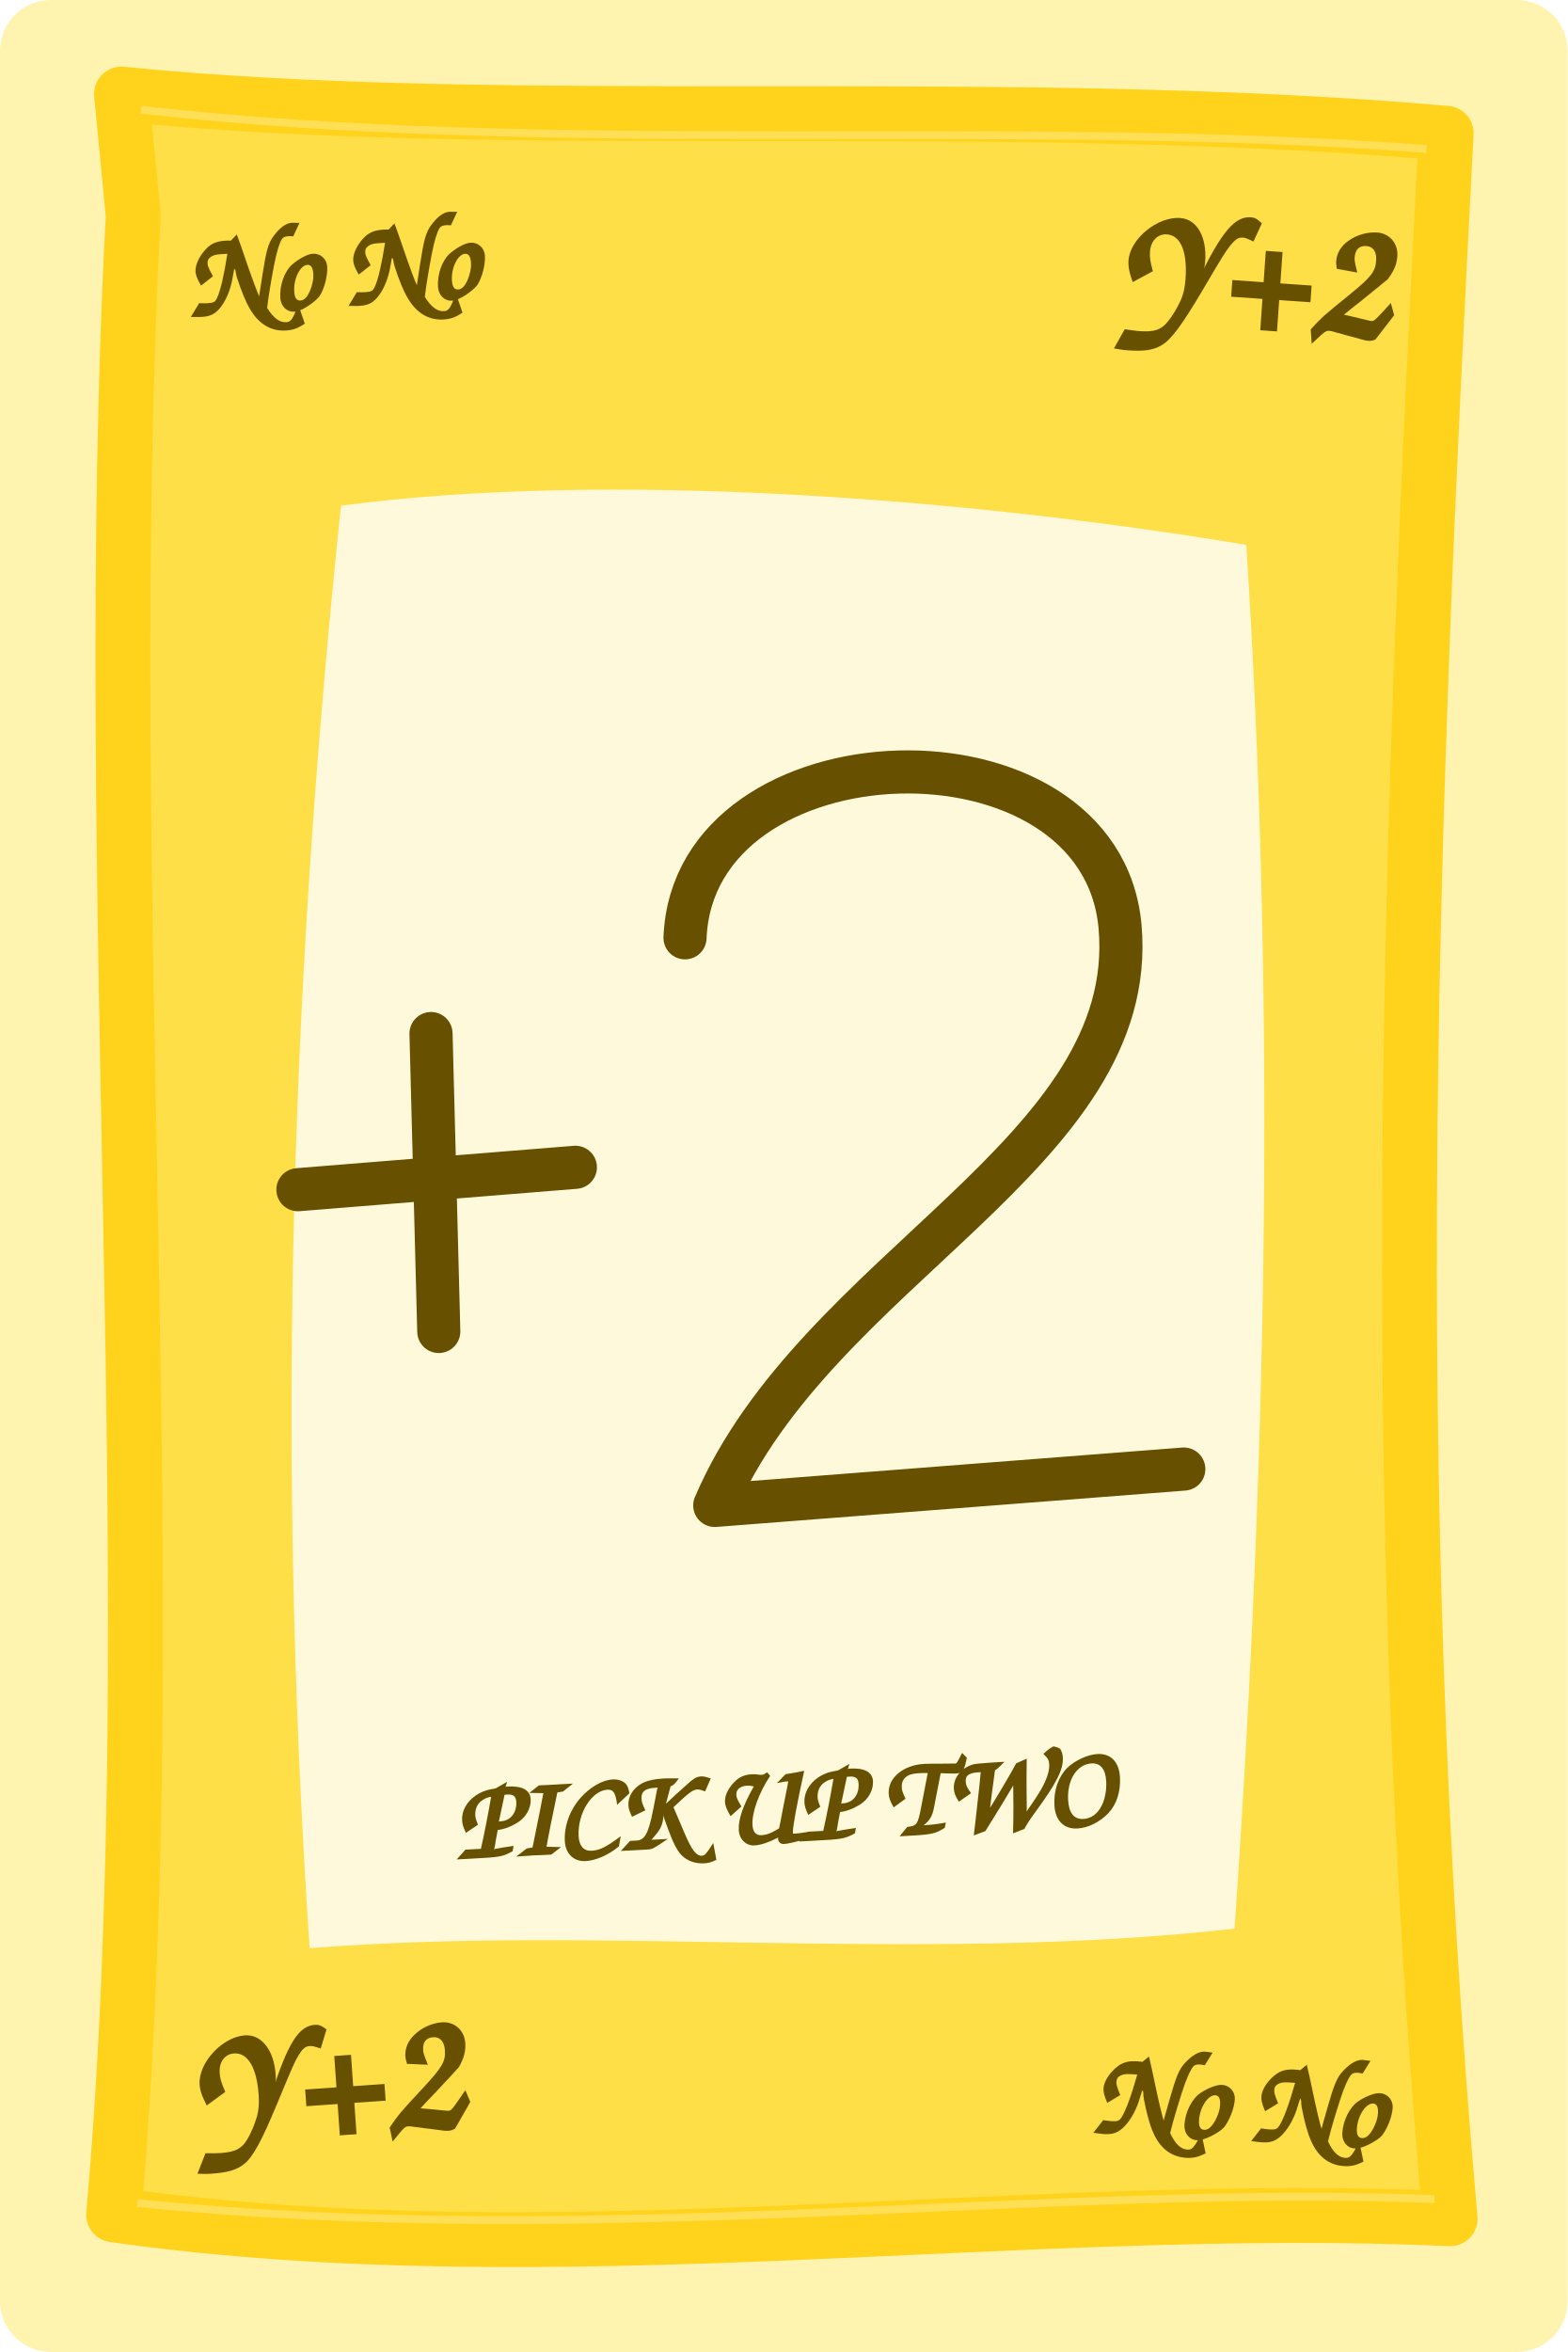
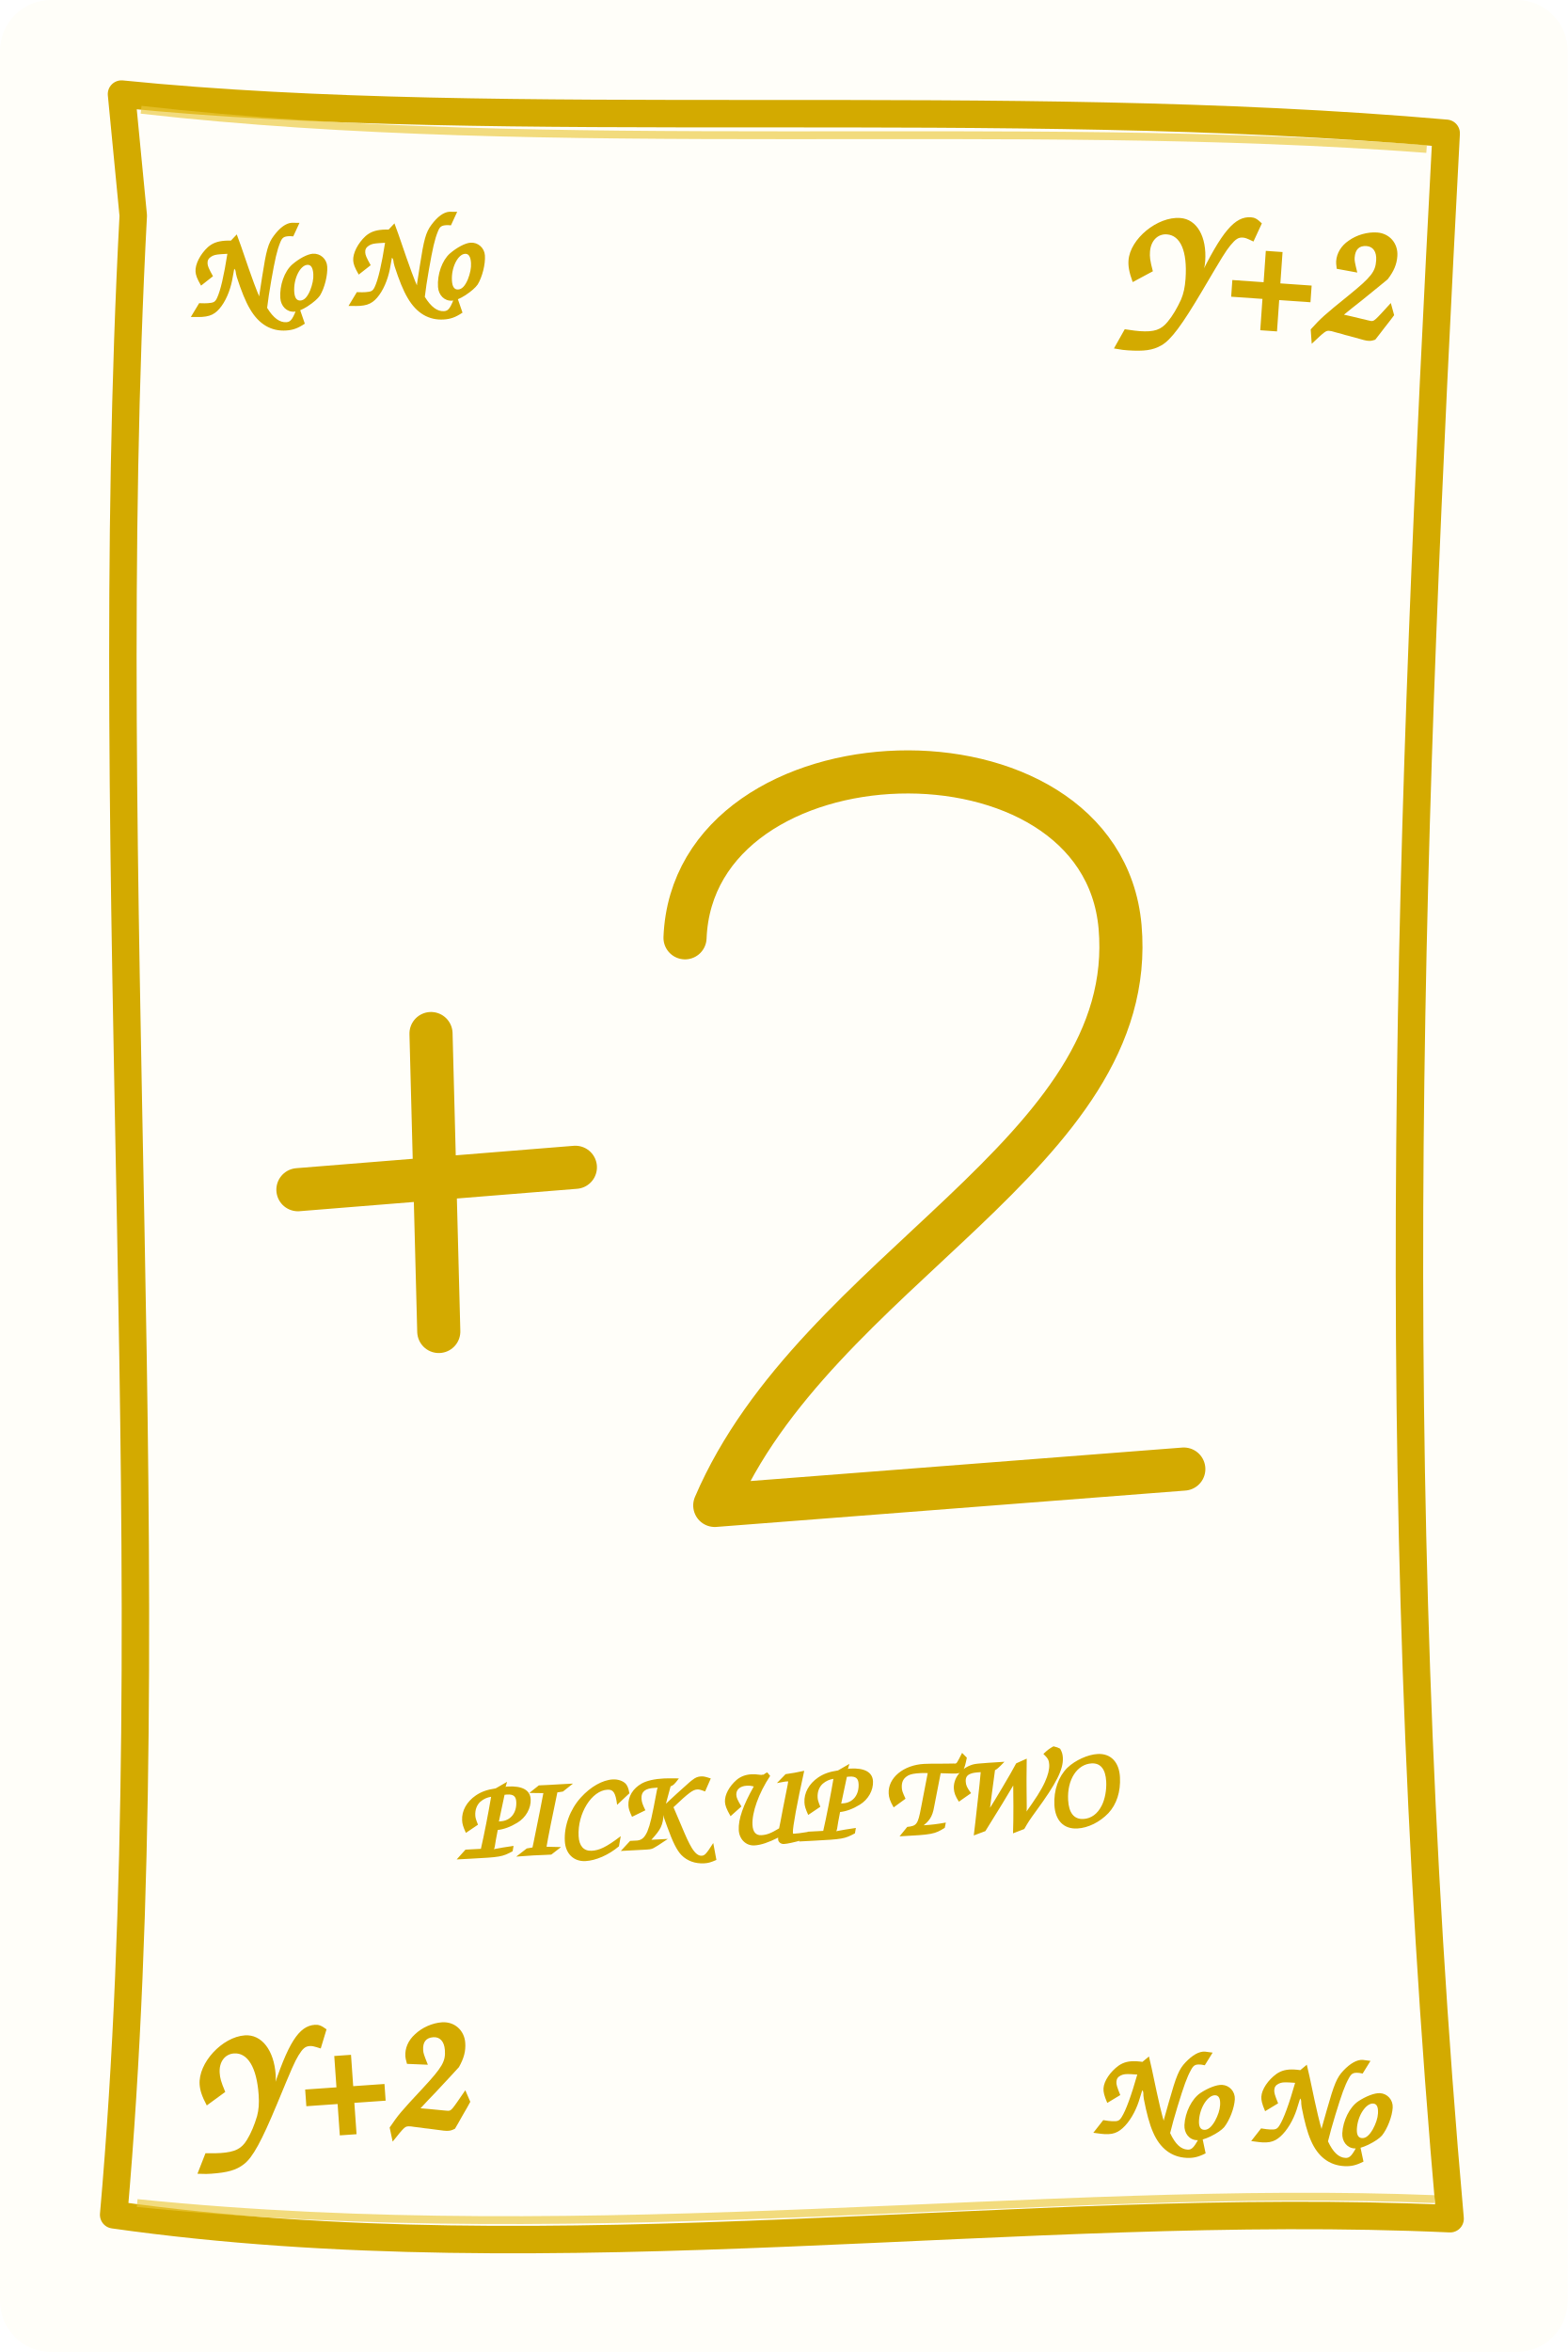
<svg xmlns="http://www.w3.org/2000/svg" viewBox="0 0 400 600" role="img" aria-label="Yellow PICK UP TWO">
-   <rect width="400" height="600" rx="13" fill="#fff3b0" />
-   <path d="M31 24C130 34 255 24 369 34C360 204 353 375 370 566C261 561 142 581 29 565C43 406 25 224 34 55Z" fill="#ffdf47" stroke="#ffd21c" stroke-width="14" stroke-linejoin="round" stroke-linecap="round" />
-   <path d="M87 129C155 120 246 127 318 139C325 249 324 362 315 492C235 501 153 491 79 497C70 363 75 244 87 129Z" fill="#fff9dc" />
-   <path d="M36 28C142 40 258 30 364 38M35 562C153 574 267 557 366 561" fill="none" stroke="#ffe774" stroke-width="2" opacity=".65" />
-   <g fill="#675000" font-family="Segoe Print, Comic Sans MS, cursive" font-weight="700">
+   <rect width="400" height="600" rx="13" fill="#fffef9" />
+   <path d="M31 24C130 34 255 24 369 34C360 204 353 375 370 566C261 561 142 581 29 565C43 406 25 224 34 55Z" fill="none" stroke="#d3aa00" stroke-width="7" stroke-linejoin="round" stroke-linecap="round" />
+   <path d="M36 28C142 40 258 30 364 38M35 562C153 574 267 557 366 561" fill="none" stroke="#ebc83b" stroke-width="2" opacity=".65" />
+   <g fill="#d3aa00" font-family="Segoe Print, Comic Sans MS, cursive" font-weight="700">
    <text x="48" y="81" font-size="31" transform="rotate(-4 48 81)">No No</text>
    <text x="352" y="87" font-size="45" text-anchor="end" transform="rotate(4 352 87)">Y+2</text>
    <text x="49" y="548" font-size="45" transform="rotate(-4 49 548)">Y+2</text>
    <text x="352" y="548" font-size="31" text-anchor="end" transform="rotate(3 352 548)">No No</text>
    <text x="200" y="470" font-size="29" text-anchor="middle" transform="rotate(-3 200 470)">PICK UP TWO</text>
  </g>
-   <g fill="none" stroke="#675000" stroke-width="11" stroke-linecap="round" stroke-linejoin="round" transform="rotate(-3 200 300)">
+   <g fill="none" stroke="#d3aa00" stroke-width="11" stroke-linecap="round" stroke-linejoin="round" transform="rotate(-3 200 300)">
    <path d="M76 297L147 295M112 259L110 335 M178 238C183 184 287 186 289 241C291 299 207 324 178 383L298 380" />
  </g>
</svg>
